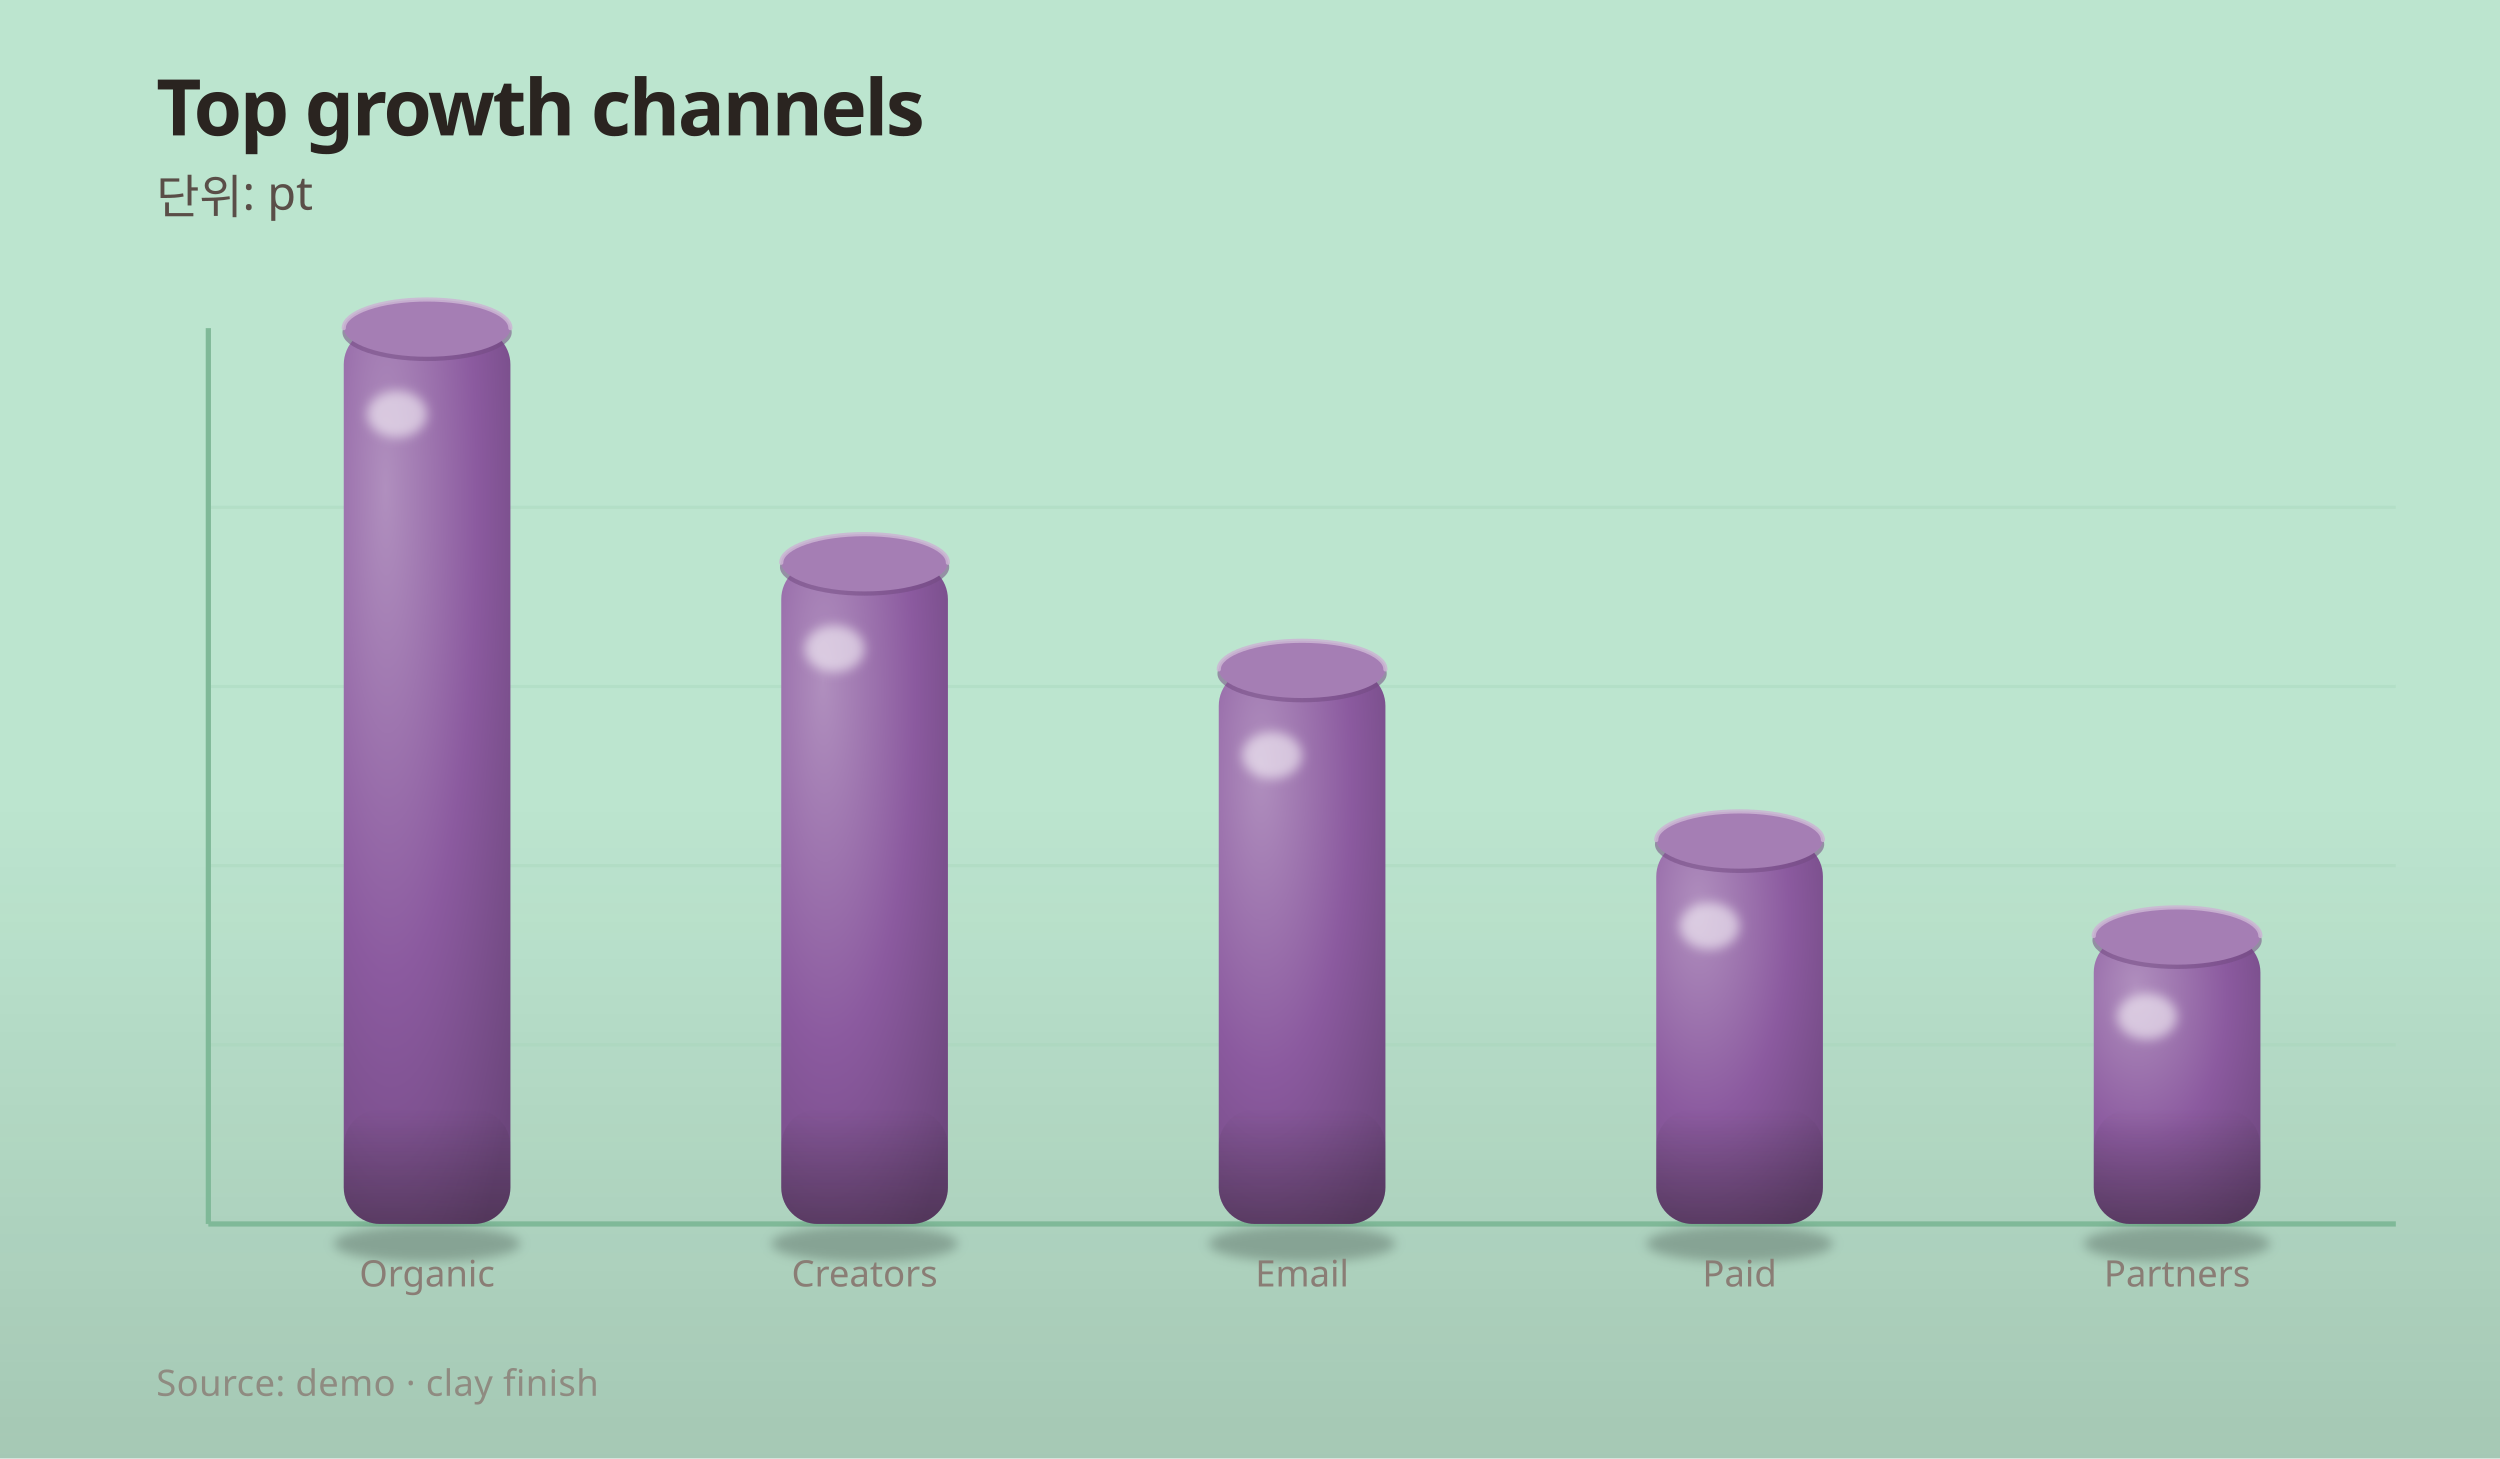
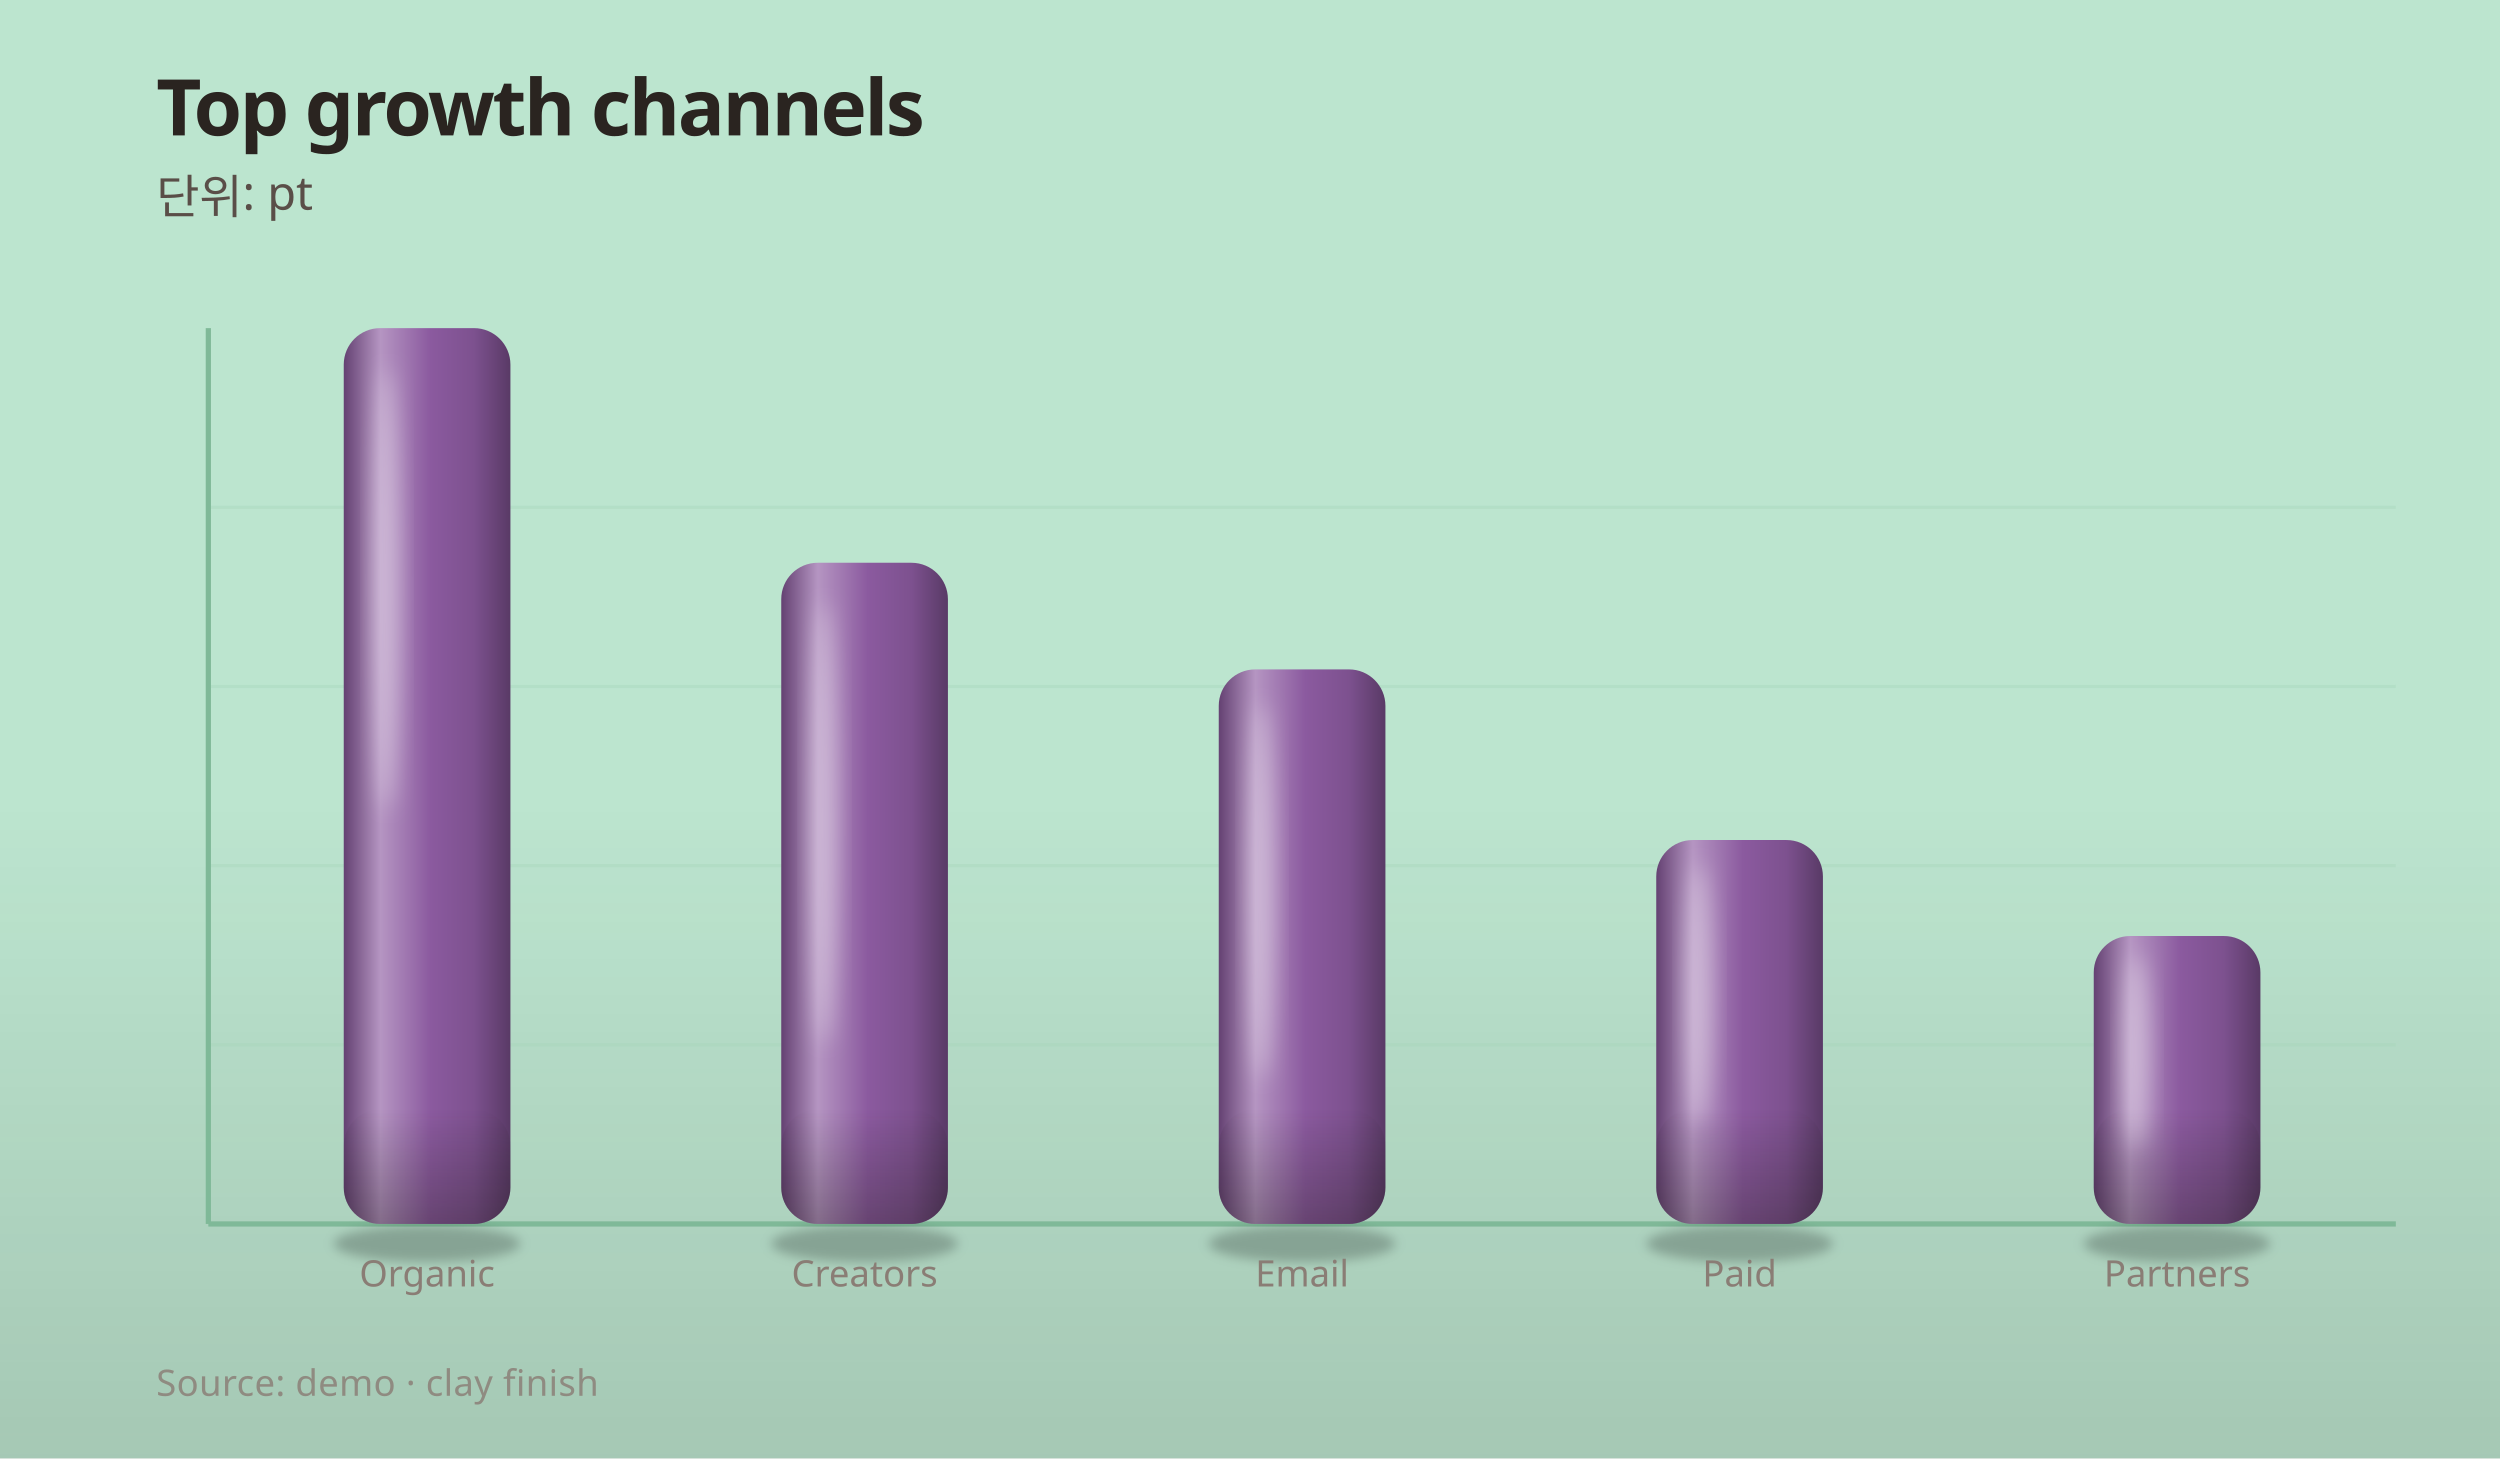
<svg xmlns="http://www.w3.org/2000/svg" width="960" height="560" viewBox="0 0 960 560" fill="none">
  <style>.cg-root .title{font:700 30px 'Space Grotesk', 'Pretendard', 'Apple SD Gothic Neo', sans-serif; fill:#2a2420; letter-spacing:-0.03em;}.cg-root .subtitle{font:500 18px 'Space Grotesk', 'Pretendard', 'Apple SD Gothic Neo', sans-serif; fill:#5a4e48;}.cg-root .label,.cg-root .axis,.cg-root .header,.cg-root .cell{font:500 16px 'Space Grotesk', 'Pretendard', 'Apple SD Gothic Neo', sans-serif; fill:#5a4e48;}.cg-root .value{font:700 16px 'Space Grotesk', 'Pretendard', 'Apple SD Gothic Neo', sans-serif; fill:#2a2420;}.cg-root .header{font-weight:700; fill:#2a2420;}.cg-root .tick{font:500 14px 'Space Grotesk', 'Pretendard', 'Apple SD Gothic Neo', sans-serif; fill:#8a7d75;}.cg-root .source{font:500 14px 'Space Grotesk', 'Pretendard', 'Apple SD Gothic Neo', sans-serif; fill:#8a7d75; letter-spacing:0.01em;}.cg-root .stat{font:800 72px 'Space Grotesk', 'Pretendard', 'Apple SD Gothic Neo', sans-serif; fill:#2a2420; letter-spacing:-0.04em;}</style>
  <defs>
    <filter id="cg-clay-shadow" x="-25%" y="-25%" width="150%" height="150%">
      <feGaussianBlur in="SourceAlpha" stdDeviation="5" />
      <feOffset dx="0" dy="6" />
      <feComponentTransfer>
        <feFuncA type="linear" slope="0.32" />
      </feComponentTransfer>
      <feMerge>
        <feMergeNode />
        <feMergeNode in="SourceGraphic" />
      </feMerge>
    </filter>
    <filter id="cg-clay-soft" x="-15%" y="-15%" width="130%" height="130%">
      <feGaussianBlur in="SourceAlpha" stdDeviation="2.5" />
      <feOffset dx="0" dy="3" />
      <feComponentTransfer>
        <feFuncA type="linear" slope="0.38" />
      </feComponentTransfer>
      <feMerge>
        <feMergeNode />
        <feMergeNode in="SourceGraphic" />
      </feMerge>
    </filter>
    <filter id="cg-clay-blur" x="-50%" y="-50%" width="200%" height="200%">
      <feGaussianBlur stdDeviation="4" />
    </filter>
    <filter id="cg-clay-blur-tight" x="-50%" y="-50%" width="200%" height="200%">
      <feGaussianBlur stdDeviation="2" />
    </filter>
    <linearGradient id="cg-clay-sheen" x1="0%" y1="0%" x2="0%" y2="100%">
      <stop offset="0%" stop-color="#ffffff" stop-opacity="0.55" />
      <stop offset="45%" stop-color="#ffffff" stop-opacity="0.0" />
    </linearGradient>
    <linearGradient id="cg-clay-ao" x1="0%" y1="0%" x2="0%" y2="100%">
      <stop offset="0%" stop-color="#1a1512" stop-opacity="0" />
      <stop offset="100%" stop-color="#1a1512" stop-opacity="0.32" />
    </linearGradient>
    <linearGradient id="cg-clay-floor" x1="0%" y1="0%" x2="0%" y2="100%">
      <stop offset="0%" stop-color="#1a1512" stop-opacity="0" />
      <stop offset="100%" stop-color="#1a1512" stop-opacity="0.14" />
    </linearGradient>
    <radialGradient id="cg-clay-grad-8b5a9f" cx="30%" cy="22%" r="95%" fx="25%" fy="18%">
      <stop offset="0%" stop-color="#b08fbe" />
      <stop offset="55%" stop-color="#8b5a9f" />
      <stop offset="100%" stop-color="#6c467c" />
    </radialGradient>
+     <linearGradient id="cg-clay-cyl-8b5a9f" x1="0%" y1="0%" x2="100%" y2="0%">
+       <stop offset="0%" stop-color="#644172" />
+       <stop offset="22%" stop-color="#b595c2" />
+       <stop offset="52%" stop-color="#8b5a9f" />
+       <stop offset="78%" stop-color="#7d518f" />
+       <stop offset="100%" stop-color="#593a66" />
+     </linearGradient>
+     <linearGradient id="cg-clay-pipe-8b5a9f" x1="0%" y1="0%" x2="0%" y2="100%">
+       <stop offset="0%" stop-color="#644172" />
+       <stop offset="22%" stop-color="#b595c2" />
+       <stop offset="52%" stop-color="#8b5a9f" />
+       <stop offset="78%" stop-color="#7d518f" />
+       <stop offset="100%" stop-color="#593a66" />
+     </linearGradient>
    <radialGradient id="cg-clay-grad-d47a8e" cx="30%" cy="22%" r="95%" fx="25%" fy="18%">
      <stop offset="0%" stop-color="#e2a5b2" />
      <stop offset="55%" stop-color="#d47a8e" />
      <stop offset="100%" stop-color="#a55f6f" />
    </radialGradient>
+     <linearGradient id="cg-clay-cyl-d47a8e" x1="0%" y1="0%" x2="100%" y2="0%">
+       <stop offset="0%" stop-color="#995866" />
+       <stop offset="22%" stop-color="#e3aab7" />
+       <stop offset="52%" stop-color="#d47a8e" />
+       <stop offset="78%" stop-color="#bf6e80" />
+       <stop offset="100%" stop-color="#884e5b" />
+     </linearGradient>
+     <linearGradient id="cg-clay-pipe-d47a8e" x1="0%" y1="0%" x2="0%" y2="100%">
+       <stop offset="0%" stop-color="#995866" />
+       <stop offset="22%" stop-color="#e3aab7" />
+       <stop offset="52%" stop-color="#d47a8e" />
+       <stop offset="78%" stop-color="#bf6e80" />
+       <stop offset="100%" stop-color="#884e5b" />
+     </linearGradient>
    <radialGradient id="cg-clay-grad-b85a7a" cx="30%" cy="22%" r="95%" fx="25%" fy="18%">
      <stop offset="0%" stop-color="#cf8fa5" />
      <stop offset="55%" stop-color="#b85a7a" />
      <stop offset="100%" stop-color="#90465f" />
    </radialGradient>
+     <linearGradient id="cg-clay-cyl-b85a7a" x1="0%" y1="0%" x2="100%" y2="0%">
+       <stop offset="0%" stop-color="#844158" />
+       <stop offset="22%" stop-color="#d295aa" />
+       <stop offset="52%" stop-color="#b85a7a" />
+       <stop offset="78%" stop-color="#a6516e" />
+       <stop offset="100%" stop-color="#763a4e" />
+     </linearGradient>
+     <linearGradient id="cg-clay-pipe-b85a7a" x1="0%" y1="0%" x2="0%" y2="100%">
+       <stop offset="0%" stop-color="#844158" />
+       <stop offset="22%" stop-color="#d295aa" />
+       <stop offset="52%" stop-color="#b85a7a" />
+       <stop offset="78%" stop-color="#a6516e" />
+       <stop offset="100%" stop-color="#763a4e" />
+     </linearGradient>
    <radialGradient id="cg-clay-grad-6fa877" cx="30%" cy="22%" r="95%" fx="25%" fy="18%">
      <stop offset="0%" stop-color="#9dc4a3" />
      <stop offset="55%" stop-color="#6fa877" />
      <stop offset="100%" stop-color="#57835d" />
    </radialGradient>
+     <linearGradient id="cg-clay-cyl-6fa877" x1="0%" y1="0%" x2="100%" y2="0%">
+       <stop offset="0%" stop-color="#507956" />
+       <stop offset="22%" stop-color="#a3c7a8" />
+       <stop offset="52%" stop-color="#6fa877" />
+       <stop offset="78%" stop-color="#64976b" />
+       <stop offset="100%" stop-color="#476c4c" />
+     </linearGradient>
+     <linearGradient id="cg-clay-pipe-6fa877" x1="0%" y1="0%" x2="0%" y2="100%">
+       <stop offset="0%" stop-color="#507956" />
+       <stop offset="22%" stop-color="#a3c7a8" />
+       <stop offset="52%" stop-color="#6fa877" />
+       <stop offset="78%" stop-color="#64976b" />
+       <stop offset="100%" stop-color="#476c4c" />
+     </linearGradient>
    <radialGradient id="cg-clay-grad-d16a6a" cx="30%" cy="22%" r="95%" fx="25%" fy="18%">
      <stop offset="0%" stop-color="#e09a9a" />
      <stop offset="55%" stop-color="#d16a6a" />
      <stop offset="100%" stop-color="#a35353" />
    </radialGradient>
+     <linearGradient id="cg-clay-cyl-d16a6a" x1="0%" y1="0%" x2="100%" y2="0%">
+       <stop offset="0%" stop-color="#964c4c" />
+       <stop offset="22%" stop-color="#e2a0a0" />
+       <stop offset="52%" stop-color="#d16a6a" />
+       <stop offset="78%" stop-color="#bc5f5f" />
+       <stop offset="100%" stop-color="#864444" />
+     </linearGradient>
+     <linearGradient id="cg-clay-pipe-d16a6a" x1="0%" y1="0%" x2="0%" y2="100%">
+       <stop offset="0%" stop-color="#964c4c" />
+       <stop offset="22%" stop-color="#e2a0a0" />
+       <stop offset="52%" stop-color="#d16a6a" />
+       <stop offset="78%" stop-color="#bc5f5f" />
+       <stop offset="100%" stop-color="#864444" />
+     </linearGradient>
    <radialGradient id="cg-clay-grad-a89a92" cx="30%" cy="22%" r="95%" fx="25%" fy="18%">
      <stop offset="0%" stop-color="#c4bab5" />
      <stop offset="55%" stop-color="#a89a92" />
      <stop offset="100%" stop-color="#837872" />
    </radialGradient>
+     <linearGradient id="cg-clay-cyl-a89a92" x1="0%" y1="0%" x2="100%" y2="0%">
+       <stop offset="0%" stop-color="#796f69" />
+       <stop offset="22%" stop-color="#c7beb9" />
+       <stop offset="52%" stop-color="#a89a92" />
+       <stop offset="78%" stop-color="#978b83" />
+       <stop offset="100%" stop-color="#6c635d" />
+     </linearGradient>
+     <linearGradient id="cg-clay-pipe-a89a92" x1="0%" y1="0%" x2="0%" y2="100%">
+       <stop offset="0%" stop-color="#796f69" />
+       <stop offset="22%" stop-color="#c7beb9" />
+       <stop offset="52%" stop-color="#a89a92" />
+       <stop offset="78%" stop-color="#978b83" />
+       <stop offset="100%" stop-color="#6c635d" />
+     </linearGradient>
    <radialGradient id="cg-clay-grad-a4d4b8" cx="30%" cy="22%" r="95%" fx="25%" fy="18%">
      <stop offset="0%" stop-color="#c1e2cf" />
      <stop offset="55%" stop-color="#a4d4b8" />
      <stop offset="100%" stop-color="#80a590" />
    </radialGradient>
+     <linearGradient id="cg-clay-cyl-a4d4b8" x1="0%" y1="0%" x2="100%" y2="0%">
+       <stop offset="0%" stop-color="#769984" />
+       <stop offset="22%" stop-color="#c5e3d2" />
+       <stop offset="52%" stop-color="#a4d4b8" />
+       <stop offset="78%" stop-color="#94bfa6" />
+       <stop offset="100%" stop-color="#698876" />
+     </linearGradient>
+     <linearGradient id="cg-clay-pipe-a4d4b8" x1="0%" y1="0%" x2="0%" y2="100%">
+       <stop offset="0%" stop-color="#769984" />
+       <stop offset="22%" stop-color="#c5e3d2" />
+       <stop offset="52%" stop-color="#a4d4b8" />
+       <stop offset="78%" stop-color="#94bfa6" />
+       <stop offset="100%" stop-color="#698876" />
+     </linearGradient>
    <radialGradient id="cg-clay-grad-e69b80" cx="30%" cy="22%" r="95%" fx="25%" fy="18%">
      <stop offset="0%" stop-color="#eebba9" />
      <stop offset="55%" stop-color="#e69b80" />
      <stop offset="100%" stop-color="#b37964" />
    </radialGradient>
+     <linearGradient id="cg-clay-cyl-e69b80" x1="0%" y1="0%" x2="100%" y2="0%">
+       <stop offset="0%" stop-color="#a6705c" />
+       <stop offset="22%" stop-color="#efbfae" />
+       <stop offset="52%" stop-color="#e69b80" />
+       <stop offset="78%" stop-color="#cf8c73" />
+       <stop offset="100%" stop-color="#936352" />
+     </linearGradient>
+     <linearGradient id="cg-clay-pipe-e69b80" x1="0%" y1="0%" x2="0%" y2="100%">
+       <stop offset="0%" stop-color="#a6705c" />
+       <stop offset="22%" stop-color="#efbfae" />
+       <stop offset="52%" stop-color="#e69b80" />
+       <stop offset="78%" stop-color="#cf8c73" />
+       <stop offset="100%" stop-color="#936352" />
+     </linearGradient>
    <radialGradient id="cg-clay-grad-7bb7a5" cx="30%" cy="22%" r="95%" fx="25%" fy="18%">
      <stop offset="0%" stop-color="#a5cec2" />
      <stop offset="55%" stop-color="#7bb7a5" />
      <stop offset="100%" stop-color="#608f81" />
    </radialGradient>
+     <linearGradient id="cg-clay-cyl-7bb7a5" x1="0%" y1="0%" x2="100%" y2="0%">
+       <stop offset="0%" stop-color="#598477" />
+       <stop offset="22%" stop-color="#abd1c5" />
+       <stop offset="52%" stop-color="#7bb7a5" />
+       <stop offset="78%" stop-color="#6fa594" />
+       <stop offset="100%" stop-color="#4f756a" />
+     </linearGradient>
+     <linearGradient id="cg-clay-pipe-7bb7a5" x1="0%" y1="0%" x2="0%" y2="100%">
+       <stop offset="0%" stop-color="#598477" />
+       <stop offset="22%" stop-color="#abd1c5" />
+       <stop offset="52%" stop-color="#7bb7a5" />
+       <stop offset="78%" stop-color="#6fa594" />
+       <stop offset="100%" stop-color="#4f756a" />
+     </linearGradient>
    <radialGradient id="cg-clay-grad-d87a7a" cx="30%" cy="22%" r="95%" fx="25%" fy="18%">
      <stop offset="0%" stop-color="#e4a5a5" />
      <stop offset="55%" stop-color="#d87a7a" />
      <stop offset="100%" stop-color="#a85f5f" />
    </radialGradient>
+     <linearGradient id="cg-clay-cyl-d87a7a" x1="0%" y1="0%" x2="100%" y2="0%">
+       <stop offset="0%" stop-color="#9c5858" />
+       <stop offset="22%" stop-color="#e6aaaa" />
+       <stop offset="52%" stop-color="#d87a7a" />
+       <stop offset="78%" stop-color="#c26e6e" />
+       <stop offset="100%" stop-color="#8a4e4e" />
+     </linearGradient>
+     <linearGradient id="cg-clay-pipe-d87a7a" x1="0%" y1="0%" x2="0%" y2="100%">
+       <stop offset="0%" stop-color="#9c5858" />
+       <stop offset="22%" stop-color="#e6aaaa" />
+       <stop offset="52%" stop-color="#d87a7a" />
+       <stop offset="78%" stop-color="#c26e6e" />
+       <stop offset="100%" stop-color="#8a4e4e" />
+     </linearGradient>
    <radialGradient id="cg-clay-grad-f2c57c" cx="30%" cy="22%" r="95%" fx="25%" fy="18%">
      <stop offset="0%" stop-color="#f6d8a6" />
      <stop offset="55%" stop-color="#f2c57c" />
      <stop offset="100%" stop-color="#bd9a61" />
    </radialGradient>
+     <linearGradient id="cg-clay-cyl-f2c57c" x1="0%" y1="0%" x2="100%" y2="0%">
+       <stop offset="0%" stop-color="#ae8e59" />
+       <stop offset="22%" stop-color="#f7daab" />
+       <stop offset="52%" stop-color="#f2c57c" />
+       <stop offset="78%" stop-color="#dab170" />
+       <stop offset="100%" stop-color="#9b7e4f" />
+     </linearGradient>
+     <linearGradient id="cg-clay-pipe-f2c57c" x1="0%" y1="0%" x2="0%" y2="100%">
+       <stop offset="0%" stop-color="#ae8e59" />
+       <stop offset="22%" stop-color="#f7daab" />
+       <stop offset="52%" stop-color="#f2c57c" />
+       <stop offset="78%" stop-color="#dab170" />
+       <stop offset="100%" stop-color="#9b7e4f" />
+     </linearGradient>
    <radialGradient id="cg-clay-grad-a4c8e8" cx="30%" cy="22%" r="95%" fx="25%" fy="18%">
      <stop offset="0%" stop-color="#c1daef" />
      <stop offset="55%" stop-color="#a4c8e8" />
      <stop offset="100%" stop-color="#809cb5" />
    </radialGradient>
+     <linearGradient id="cg-clay-cyl-a4c8e8" x1="0%" y1="0%" x2="100%" y2="0%">
+       <stop offset="0%" stop-color="#7690a7" />
+       <stop offset="22%" stop-color="#c5dcf0" />
+       <stop offset="52%" stop-color="#a4c8e8" />
+       <stop offset="78%" stop-color="#94b4d1" />
+       <stop offset="100%" stop-color="#698094" />
+     </linearGradient>
+     <linearGradient id="cg-clay-pipe-a4c8e8" x1="0%" y1="0%" x2="0%" y2="100%">
+       <stop offset="0%" stop-color="#7690a7" />
+       <stop offset="22%" stop-color="#c5dcf0" />
+       <stop offset="52%" stop-color="#a4c8e8" />
+       <stop offset="78%" stop-color="#94b4d1" />
+       <stop offset="100%" stop-color="#698094" />
+     </linearGradient>
  </defs>
  <rect x="0" y="0" width="960" height="560" fill="#bce5cf" />
  <rect x="0" y="308" width="960" height="252" fill="url(#cg-clay-floor)" pointer-events="none" />
  <g class="cg-root">
    <text x="60" y="52" class="title" fill="#2a2420" style="fill:#2a2420 !important;">Top growth channels</text>
    <text x="60" y="82" class="subtitle" fill="#5a4e48" style="fill:#5a4e48 !important;">단위: pt</text>
    <line x1="80" y1="194.80" x2="920" y2="194.80" stroke="#a4d4b8" stroke-width="1.25" stroke-opacity="0.35" />
    <line x1="80" y1="263.60" x2="920" y2="263.60" stroke="#a4d4b8" stroke-width="1.25" stroke-opacity="0.35" />
    <line x1="80" y1="332.40" x2="920" y2="332.40" stroke="#a4d4b8" stroke-width="1.25" stroke-opacity="0.35" />
    <line x1="80" y1="401.20" x2="920" y2="401.20" stroke="#a4d4b8" stroke-width="1.25" stroke-opacity="0.35" />
    <line x1="80" y1="470" x2="920" y2="470" stroke="#7fb998" stroke-width="2" />
    <line x1="80" y1="126" x2="80" y2="470" stroke="#7fb998" stroke-width="2" />
    <ellipse cx="164.00" cy="477.58" rx="35.84" ry="7.04" fill="#0f0b08" fill-opacity="0.22" filter="url(#cg-clay-blur-tight)" />
-     <rect x="132.00" y="126.00" width="64.00" height="344.00" fill="url(#cg-clay-grad-8b5a9f)" rx="14.0" />
+     <rect x="132.00" y="126.00" width="64.00" height="344.00" fill="url(#cg-clay-cyl-8b5a9f)" rx="14.0" />
    <rect x="132.00" y="426.00" width="64.00" height="44.00" fill="url(#cg-clay-ao)" rx="14.0" pointer-events="none" />
-     <ellipse cx="164.00" cy="127.65" rx="32.50" ry="11.00" fill="#724a82" opacity="0.55" />
-     <ellipse cx="164.00" cy="126.00" rx="32.00" ry="11.00" fill="#a57eb4" />
-     <path d="M 132.00 126.00 A 32.00 11.00 0 0 1 196.00 126.00" fill="none" stroke="#cbb5d4" stroke-width="1.6" stroke-opacity="0.85" stroke-linecap="round" />
-     <ellipse cx="152.48" cy="159.00" rx="11.52" ry="9.00" fill="#ffffff" fill-opacity="0.55" filter="url(#cg-clay-blur-tight)" pointer-events="none" />
+     <ellipse cx="148.64" cy="226.00" rx="5.12" ry="85.00" fill="#ffffff" fill-opacity="0.38" filter="url(#cg-clay-blur)" pointer-events="none" />
    <text x="164.00" y="494" class="tick" text-anchor="middle" fill="#8a7d75" style="fill:#8a7d75 !important;">Organic</text>
    <ellipse cx="332.00" cy="477.58" rx="35.84" ry="7.04" fill="#0f0b08" fill-opacity="0.22" filter="url(#cg-clay-blur-tight)" />
-     <rect x="300.00" y="216.10" width="64.00" height="253.90" fill="url(#cg-clay-grad-8b5a9f)" rx="14.0" />
+     <rect x="300.00" y="216.10" width="64.00" height="253.90" fill="url(#cg-clay-cyl-8b5a9f)" rx="14.0" />
    <rect x="300.00" y="426.00" width="64.00" height="44.00" fill="url(#cg-clay-ao)" rx="14.0" pointer-events="none" />
-     <ellipse cx="332.00" cy="217.75" rx="32.50" ry="11.00" fill="#724a82" opacity="0.55" />
-     <ellipse cx="332.00" cy="216.10" rx="32.00" ry="11.00" fill="#a57eb4" />
-     <path d="M 300.00 216.10 A 32.00 11.00 0 0 1 364.00 216.10" fill="none" stroke="#cbb5d4" stroke-width="1.6" stroke-opacity="0.85" stroke-linecap="round" />
-     <ellipse cx="320.48" cy="249.10" rx="11.52" ry="9.00" fill="#ffffff" fill-opacity="0.55" filter="url(#cg-clay-blur-tight)" pointer-events="none" />
+     <ellipse cx="316.64" cy="316.10" rx="5.12" ry="85.00" fill="#ffffff" fill-opacity="0.38" filter="url(#cg-clay-blur)" pointer-events="none" />
    <text x="332.00" y="494" class="tick" text-anchor="middle" fill="#8a7d75" style="fill:#8a7d75 !important;">Creators</text>
    <ellipse cx="500.00" cy="477.58" rx="35.84" ry="7.04" fill="#0f0b08" fill-opacity="0.22" filter="url(#cg-clay-blur-tight)" />
-     <rect x="468.00" y="257.05" width="64.00" height="212.95" fill="url(#cg-clay-grad-8b5a9f)" rx="14.0" />
+     <rect x="468.00" y="257.05" width="64.00" height="212.95" fill="url(#cg-clay-cyl-8b5a9f)" rx="14.0" />
    <rect x="468.00" y="426.00" width="64.00" height="44.00" fill="url(#cg-clay-ao)" rx="14.0" pointer-events="none" />
-     <ellipse cx="500.00" cy="258.70" rx="32.50" ry="11.00" fill="#724a82" opacity="0.55" />
-     <ellipse cx="500.00" cy="257.05" rx="32.00" ry="11.00" fill="#a57eb4" />
-     <path d="M 468.00 257.05 A 32.00 11.00 0 0 1 532.00 257.05" fill="none" stroke="#cbb5d4" stroke-width="1.6" stroke-opacity="0.85" stroke-linecap="round" />
-     <ellipse cx="488.48" cy="290.05" rx="11.52" ry="9.00" fill="#ffffff" fill-opacity="0.55" filter="url(#cg-clay-blur-tight)" pointer-events="none" />
+     <ellipse cx="484.64" cy="342.23" rx="5.12" ry="72.40" fill="#ffffff" fill-opacity="0.38" filter="url(#cg-clay-blur)" pointer-events="none" />
    <text x="500.00" y="494" class="tick" text-anchor="middle" fill="#8a7d75" style="fill:#8a7d75 !important;">Email</text>
    <ellipse cx="668.00" cy="477.58" rx="35.84" ry="7.04" fill="#0f0b08" fill-opacity="0.22" filter="url(#cg-clay-blur-tight)" />
-     <rect x="636.00" y="322.57" width="64.00" height="147.43" fill="url(#cg-clay-grad-8b5a9f)" rx="14.0" />
+     <rect x="636.00" y="322.57" width="64.00" height="147.43" fill="url(#cg-clay-cyl-8b5a9f)" rx="14.0" />
    <rect x="636.00" y="426.00" width="64.00" height="44.00" fill="url(#cg-clay-ao)" rx="14.0" pointer-events="none" />
-     <ellipse cx="668.00" cy="324.22" rx="32.50" ry="11.00" fill="#724a82" opacity="0.55" />
-     <ellipse cx="668.00" cy="322.57" rx="32.00" ry="11.00" fill="#a57eb4" />
-     <path d="M 636.00 322.57 A 32.00 11.00 0 0 1 700.00 322.57" fill="none" stroke="#cbb5d4" stroke-width="1.6" stroke-opacity="0.85" stroke-linecap="round" />
-     <ellipse cx="656.48" cy="355.57" rx="11.52" ry="9.00" fill="#ffffff" fill-opacity="0.55" filter="url(#cg-clay-blur-tight)" pointer-events="none" />
+     <ellipse cx="652.64" cy="381.54" rx="5.12" ry="50.13" fill="#ffffff" fill-opacity="0.38" filter="url(#cg-clay-blur)" pointer-events="none" />
    <text x="668.00" y="494" class="tick" text-anchor="middle" fill="#8a7d75" style="fill:#8a7d75 !important;">Paid</text>
    <ellipse cx="836.00" cy="477.58" rx="35.84" ry="7.04" fill="#0f0b08" fill-opacity="0.22" filter="url(#cg-clay-blur-tight)" />
-     <rect x="804.00" y="359.43" width="64.00" height="110.57" fill="url(#cg-clay-grad-8b5a9f)" rx="14.0" />
+     <rect x="804.00" y="359.43" width="64.00" height="110.57" fill="url(#cg-clay-cyl-8b5a9f)" rx="14.0" />
    <rect x="804.00" y="426.00" width="64.00" height="44.00" fill="url(#cg-clay-ao)" rx="14.0" pointer-events="none" />
-     <ellipse cx="836.00" cy="361.08" rx="32.50" ry="11.00" fill="#724a82" opacity="0.55" />
-     <ellipse cx="836.00" cy="359.43" rx="32.00" ry="11.00" fill="#a57eb4" />
-     <path d="M 804.00 359.43 A 32.00 11.00 0 0 1 868.00 359.43" fill="none" stroke="#cbb5d4" stroke-width="1.6" stroke-opacity="0.85" stroke-linecap="round" />
-     <ellipse cx="824.48" cy="390.33" rx="11.52" ry="8.85" fill="#ffffff" fill-opacity="0.55" filter="url(#cg-clay-blur-tight)" pointer-events="none" />
+     <ellipse cx="820.64" cy="403.66" rx="5.12" ry="37.59" fill="#ffffff" fill-opacity="0.38" filter="url(#cg-clay-blur)" pointer-events="none" />
    <text x="836.00" y="494" class="tick" text-anchor="middle" fill="#8a7d75" style="fill:#8a7d75 !important;">Partners</text>
    <text x="60" y="536" class="source" opacity="0.82" fill="#8a7d75" style="fill:#8a7d75 !important;">Source: demo · clay finish</text>
  </g>
</svg>
